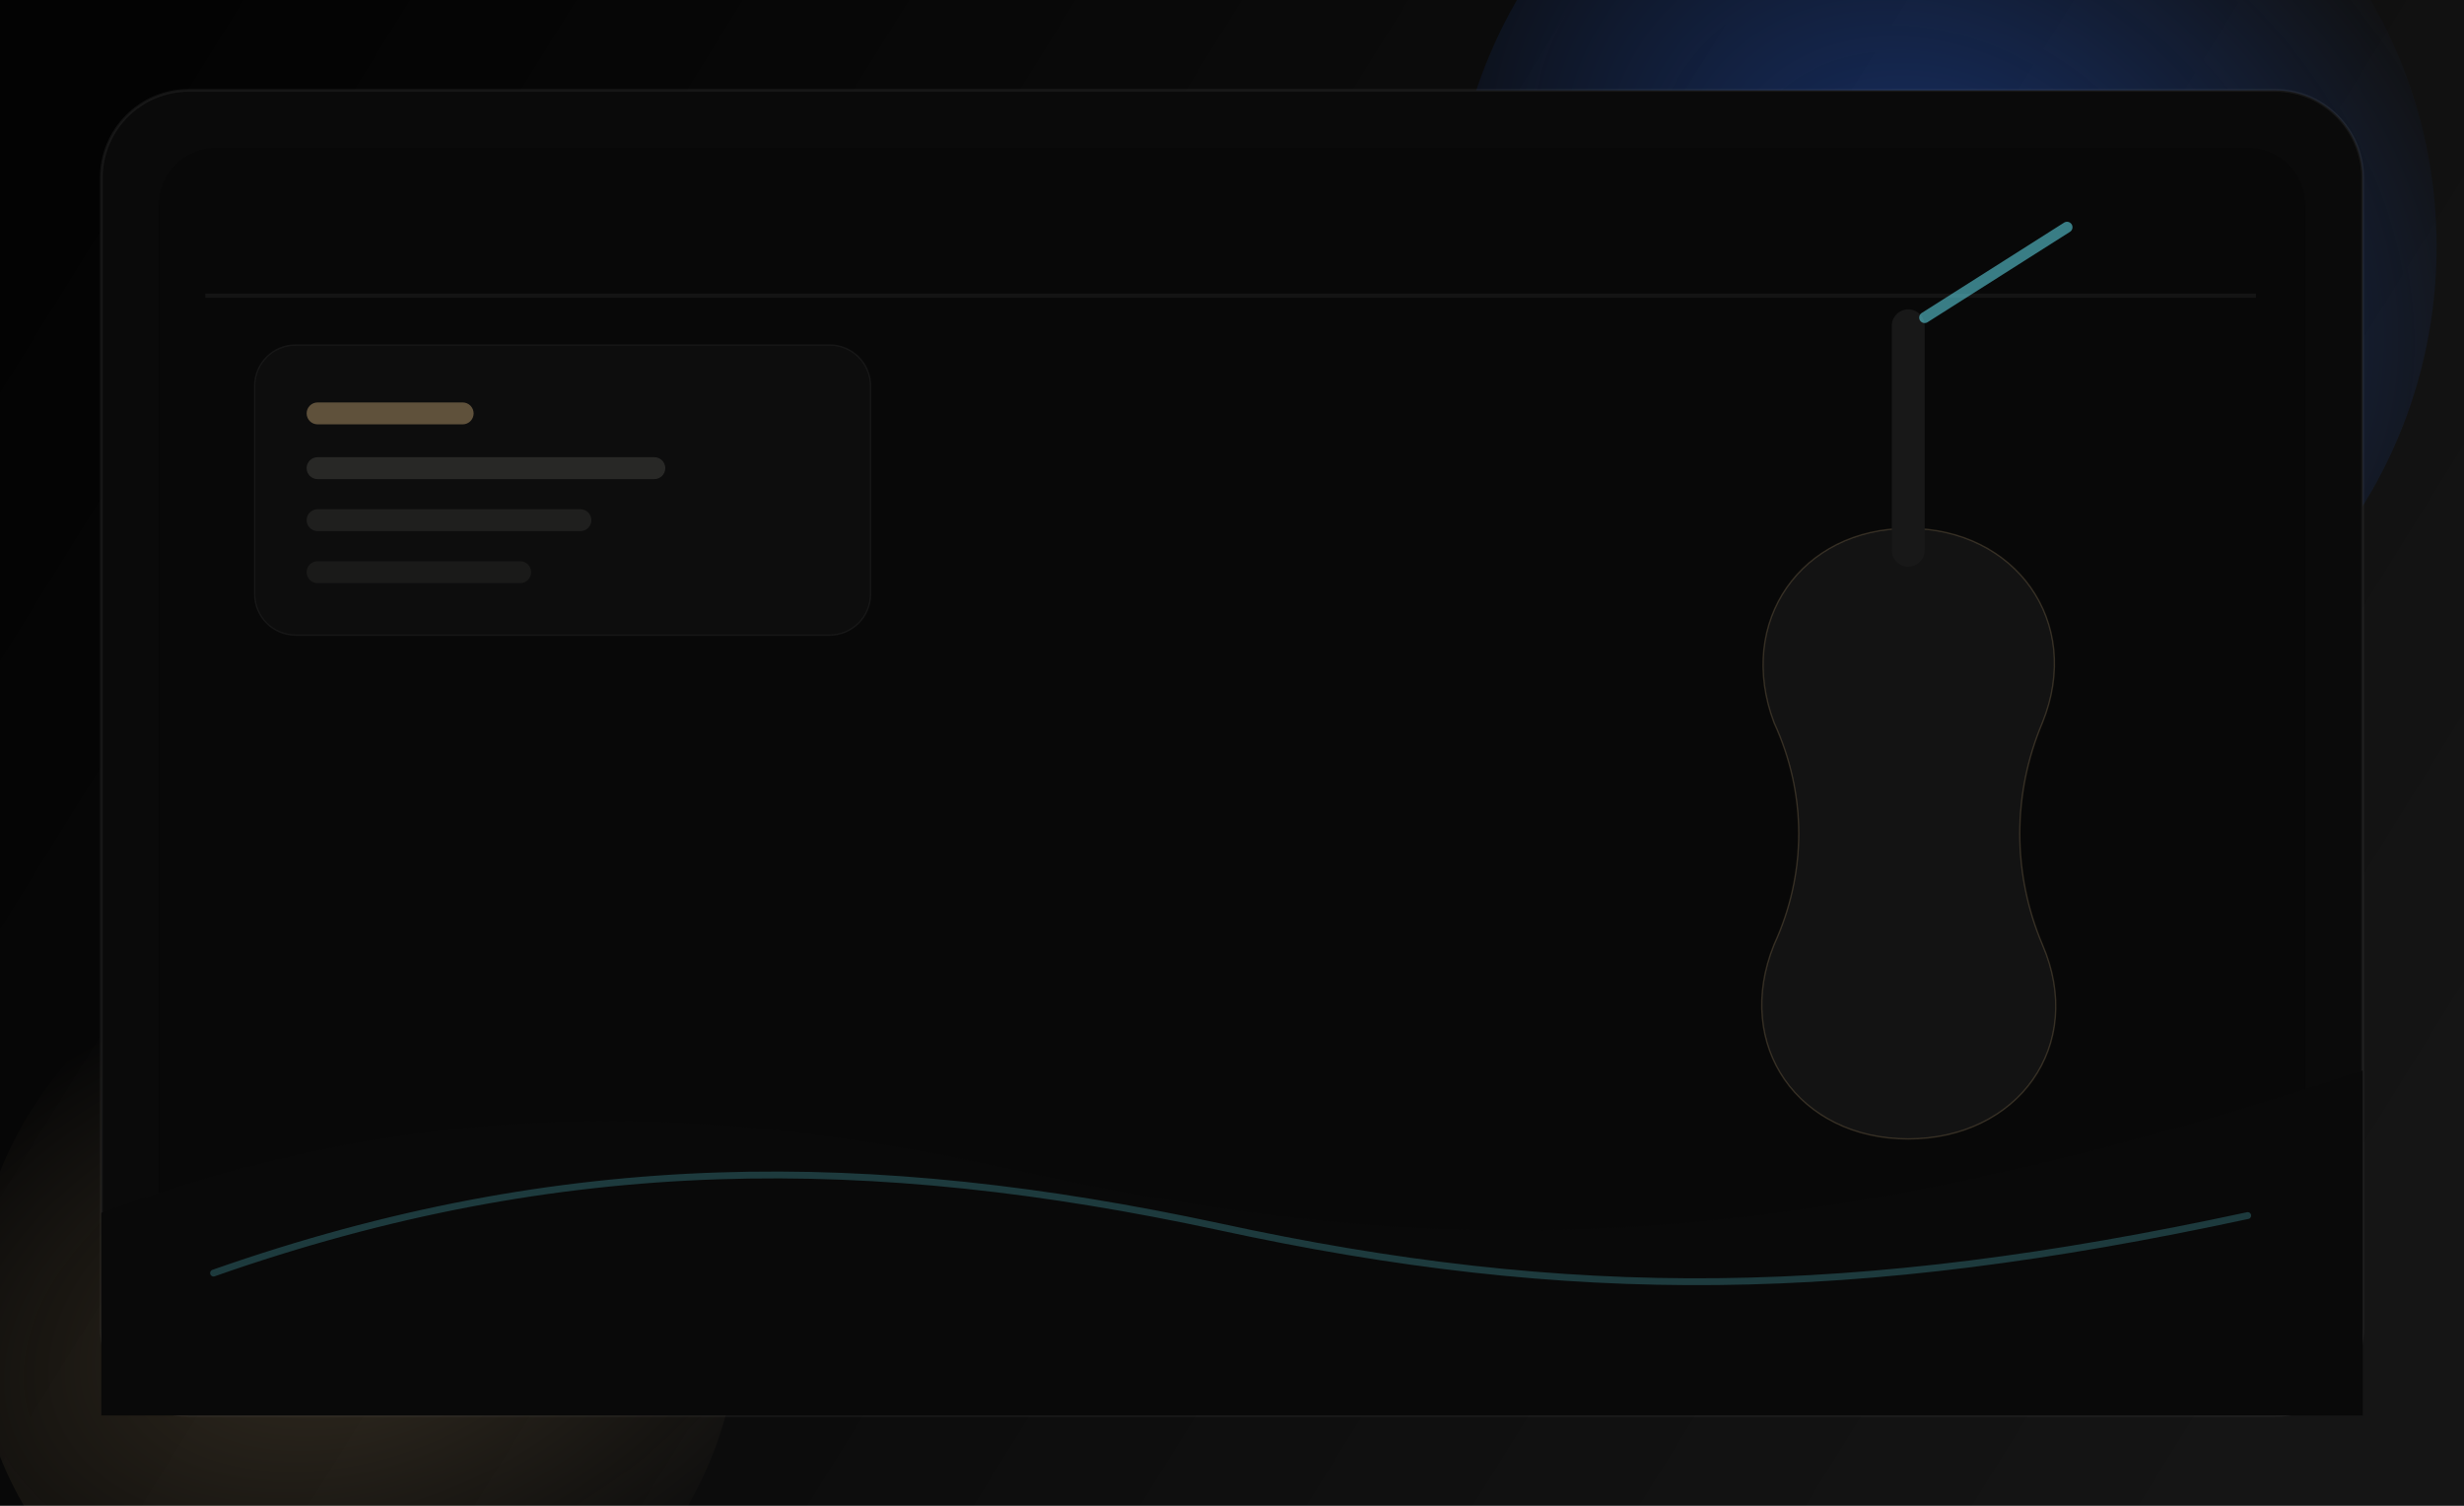
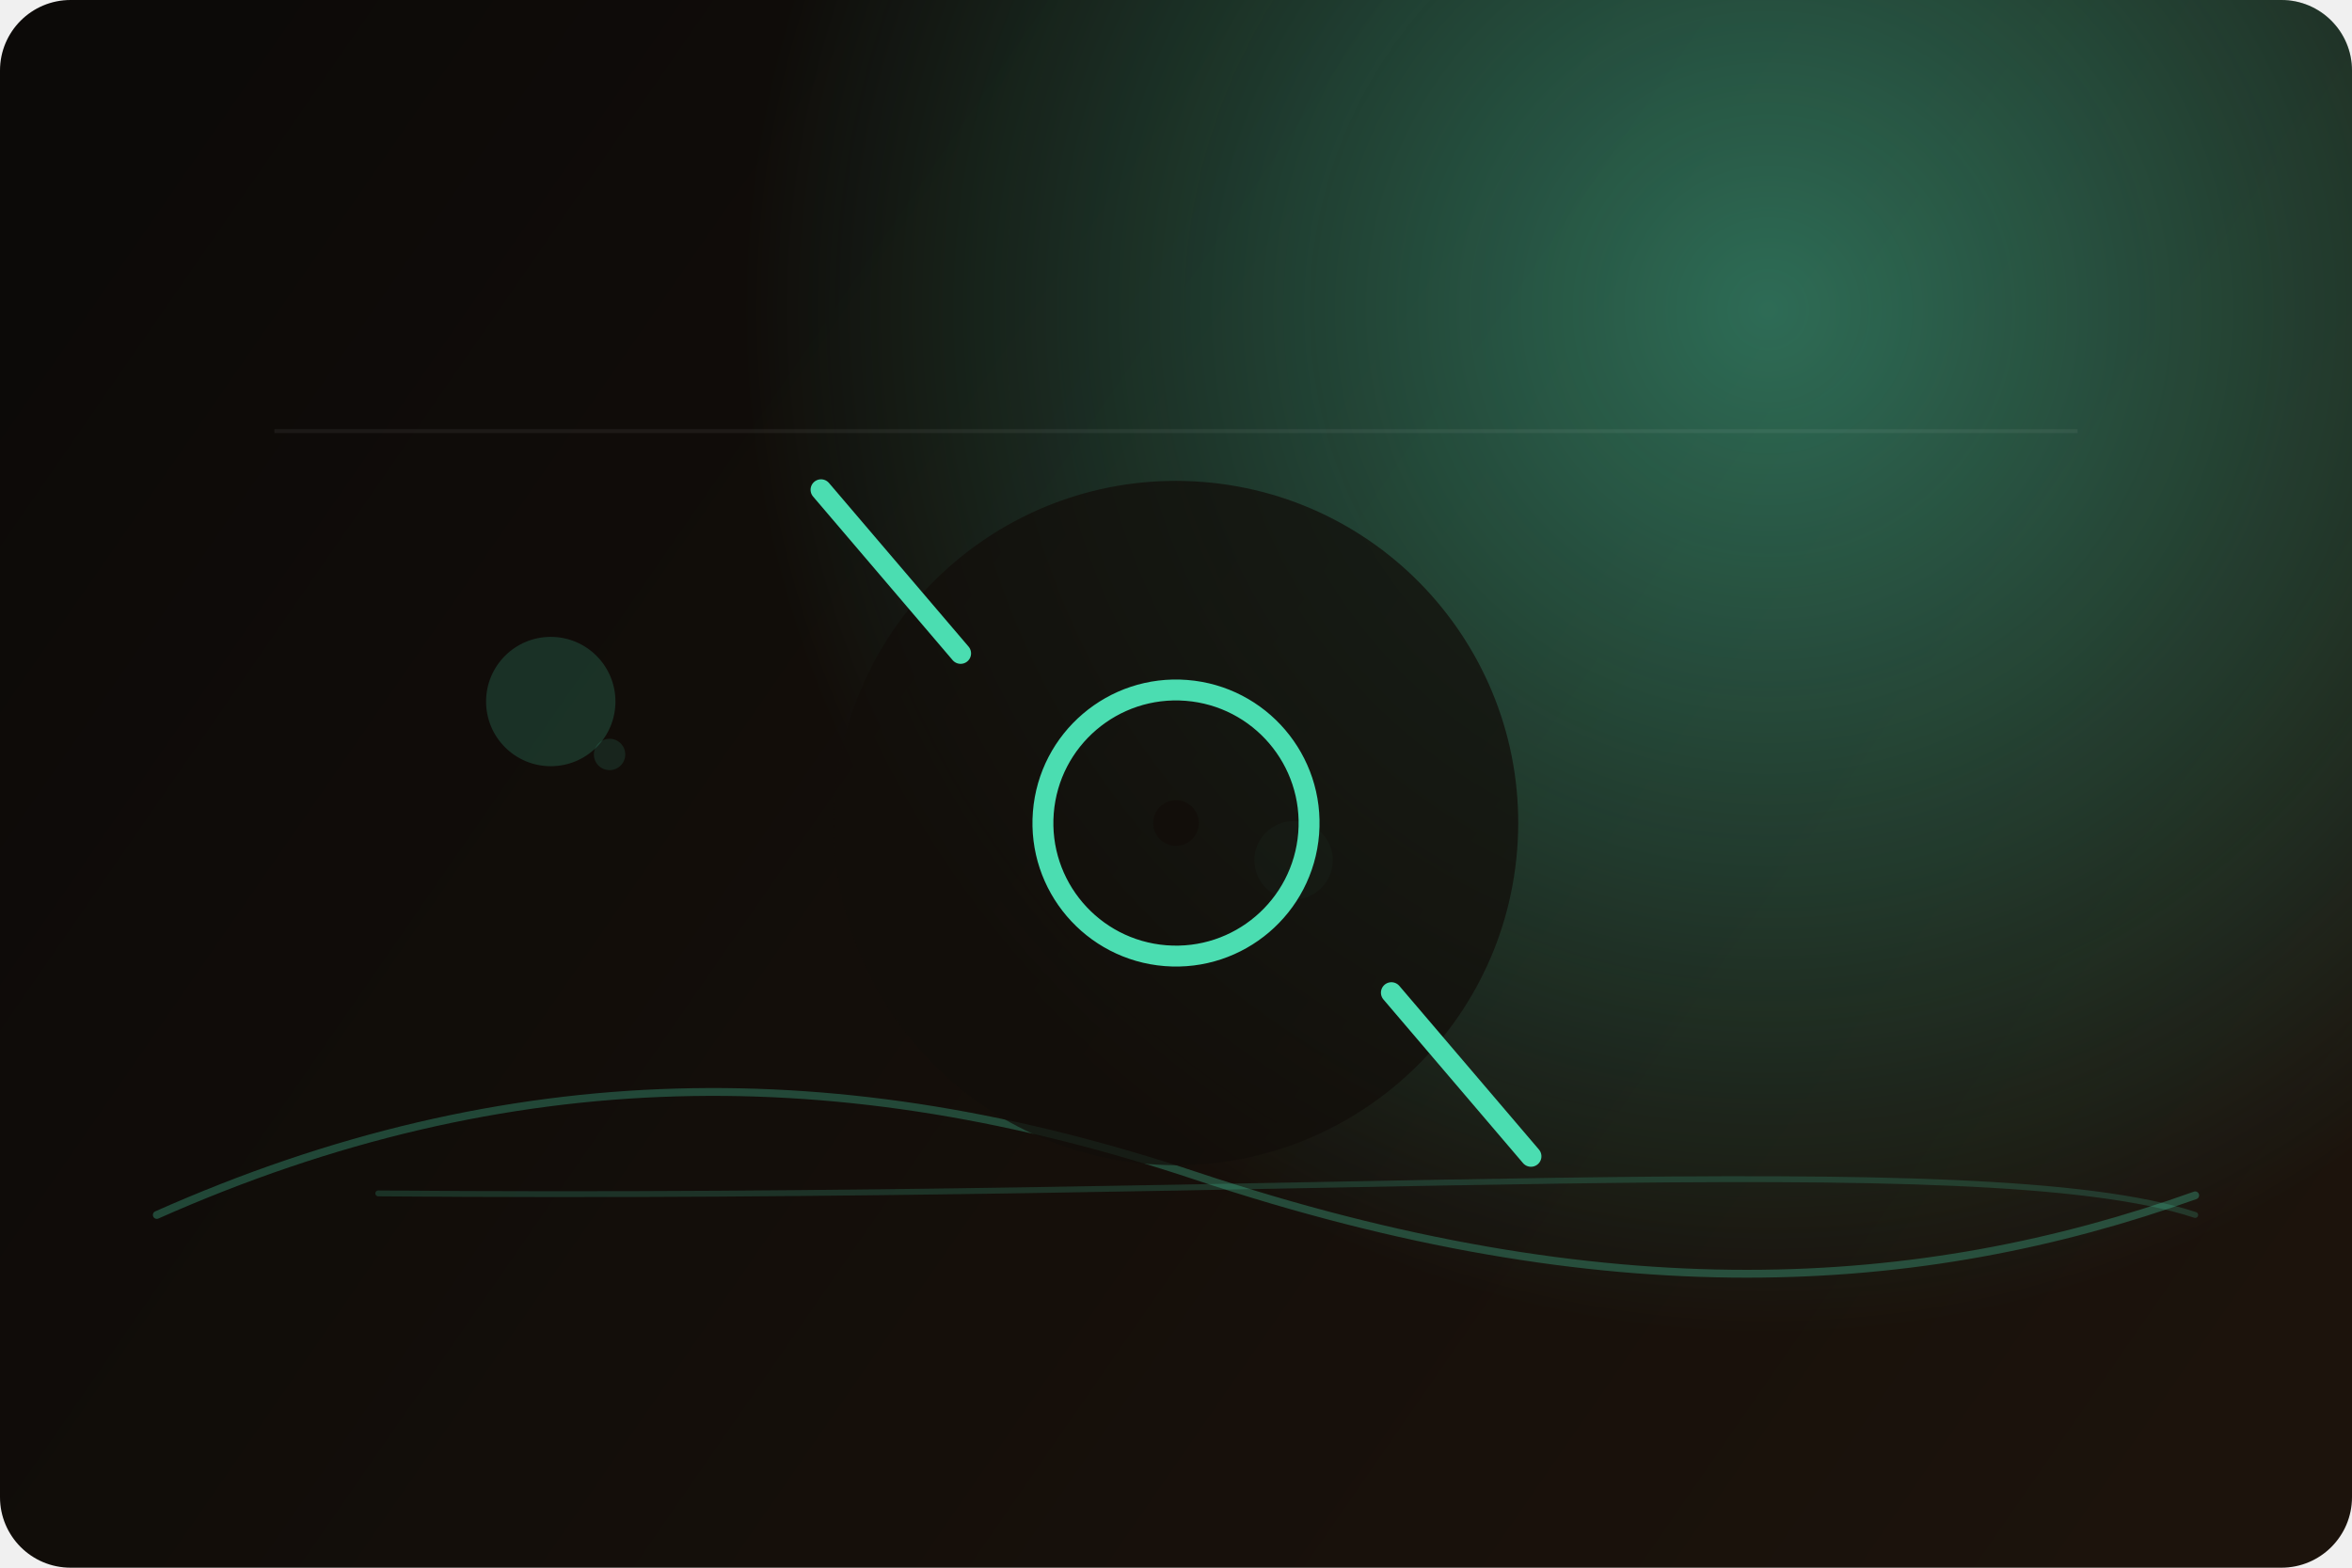
- <svg xmlns="http://www.w3.org/2000/svg" width="1800" height="1100" viewBox="0 0 1800 1100" fill="none">
+ <svg xmlns="http://www.w3.org/2000/svg" width="1200" height="800" viewBox="0 0 1200 800" fill="none">
  <defs>
-     <linearGradient id="bg-fingerstyle-guitar-guide-for-beginners" x1="80" y1="60" x2="1660" y2="1040" gradientUnits="userSpaceOnUse">
-       <stop offset="0" stop-color="#030303" />
-       <stop offset="1" stop-color="#151515" />
+     <linearGradient id="bg" x1="80" y1="40" x2="1120" y2="760" gradientUnits="userSpaceOnUse">
+       <stop offset="0" stop-color="#0c0a08" />
+       <stop offset="1" stop-color="#1c130c" />
    </linearGradient>
-     <radialGradient id="glow-fingerstyle-guitar-guide-for-beginners" cx="0" cy="0" r="1" gradientUnits="userSpaceOnUse" gradientTransform="translate(1420 180) rotate(35) scale(460 360)">
-       <stop offset="0" stop-color="#2563EB" stop-opacity="0.42" />
-       <stop offset="1" stop-color="#2563EB" stop-opacity="0" />
-     </radialGradient>
-     <radialGradient id="gold-fingerstyle-guitar-guide-for-beginners" cx="0" cy="0" r="1" gradientUnits="userSpaceOnUse" gradientTransform="translate(260 960) rotate(-18) scale(420 260)">
-       <stop offset="0" stop-color="#F2CC8F" stop-opacity="0.18" />
-       <stop offset="1" stop-color="#F2CC8F" stop-opacity="0" />
+     <radialGradient id="glow" cx="0" cy="0" r="1" gradientUnits="userSpaceOnUse" gradientTransform="translate(900 160) rotate(30) scale(520)">
+       <stop offset="0" stop-color="#4BDDB1" stop-opacity="0.45" />
+       <stop offset="1" stop-color="#4BDDB1" stop-opacity="0" />
    </radialGradient>
  </defs>
-   <rect width="1800" height="1100" fill="url(#bg-fingerstyle-guitar-guide-for-beginners)" />
-   <circle cx="1420" cy="180" r="360" fill="url(#glow-fingerstyle-guitar-guide-for-beginners)" />
-   <circle cx="260" cy="960" r="280" fill="url(#gold-fingerstyle-guitar-guide-for-beginners)" />
-   <rect x="74" y="66" width="1652" height="968" rx="64" fill="#0A0A0A" stroke="#FFFFFF" stroke-opacity="0.06" stroke-width="2" />
-   <rect x="116" y="108" width="1568" height="884" rx="42" fill="#070707" fill-opacity="0.74" />
-   <path d="M74 886C296 804 504 802 738 854C1038 920 1292 926 1726 782V1034H74V886Z" fill="#090909" />
-   <path d="M150 216H1648" stroke="#FFFFFF" stroke-opacity="0.05" stroke-width="3" />
-   <path d="M156 930C412 840 638 842 890 896C1148 952 1354 950 1642 888" stroke="#67E8F9" stroke-opacity="0.22" stroke-width="5" stroke-linecap="round" />
-   <rect x="186" y="252" width="450" height="212" rx="30" fill="#0D0D0D" stroke="#FFFFFF" stroke-opacity="0.05" />
-   <rect x="224" y="294" width="122" height="16" rx="8" fill="#F2CC8F" fill-opacity="0.36" />
-   <rect x="224" y="334" width="262" height="16" rx="8" fill="#F5F1E8" fill-opacity="0.12" />
-   <rect x="224" y="372" width="208" height="16" rx="8" fill="#F5F1E8" fill-opacity="0.08" />
-   <rect x="224" y="410" width="164" height="16" rx="8" fill="#F5F1E8" fill-opacity="0.06" />
-   <path d="M1394 386C1472 386 1522 454 1492 528C1470 580 1470 638 1492 690C1524 764 1474 832 1394 832C1314 832 1266 764 1296 690C1320 638 1320 580 1296 528C1268 454 1316 386 1394 386Z" fill="#131313" stroke="#F2CC8F" stroke-opacity="0.18" />
-   <rect x="1382" y="226" width="24" height="188" rx="12" fill="#181818" />
-   <path d="M1406 232L1510 166" stroke="#67E8F9" stroke-opacity="0.52" stroke-width="8" stroke-linecap="round" />
+   <rect width="1200" height="800" rx="36" fill="url(#bg)" />
+   <rect width="1200" height="800" rx="36" fill="url(#glow)" />
+   <path d="M80 620C260 540 430 540 610 600C820 670 980 660 1120 610" stroke="#4BDDB1" stroke-opacity="0.28" stroke-width="4" stroke-linecap="round" />
+   <path d="M140 220H1060" stroke="#ffffff" stroke-opacity="0.06" stroke-width="2" />
+   <circle cx="281" cy="358" r="33" fill="#4BDDB1" fill-opacity="0.18" />
+   <circle cx="311" cy="385" r="8" fill="#4BDDB1" fill-opacity="0.12" />
+   <circle cx="660" cy="439" r="20" fill="#4BDDB1" fill-opacity="0.12" />
+   <path d="M193 609 C 674 613, 1011 584, 1120 620" stroke="#4BDDB1" stroke-opacity="0.18" stroke-width="3" stroke-linecap="round" />
+   <g transform="translate(600 420) rotate(4.54) scale(0.97)" stroke="#4BDDB1" stroke-width="11" stroke-linecap="round" stroke-linejoin="round">
+     <circle cx="0" cy="0" r="180" fill="#120e0a" opacity="0.75" stroke="none" />
+     <circle cx="0" cy="0" r="70" />
+     <circle cx="0" cy="0" r="12" fill="#120e0a" stroke="none" />
+     <path d="M-200 -160L-120 -80" />
+     <path d="M120 80L200 160" />
+   </g>
</svg>
